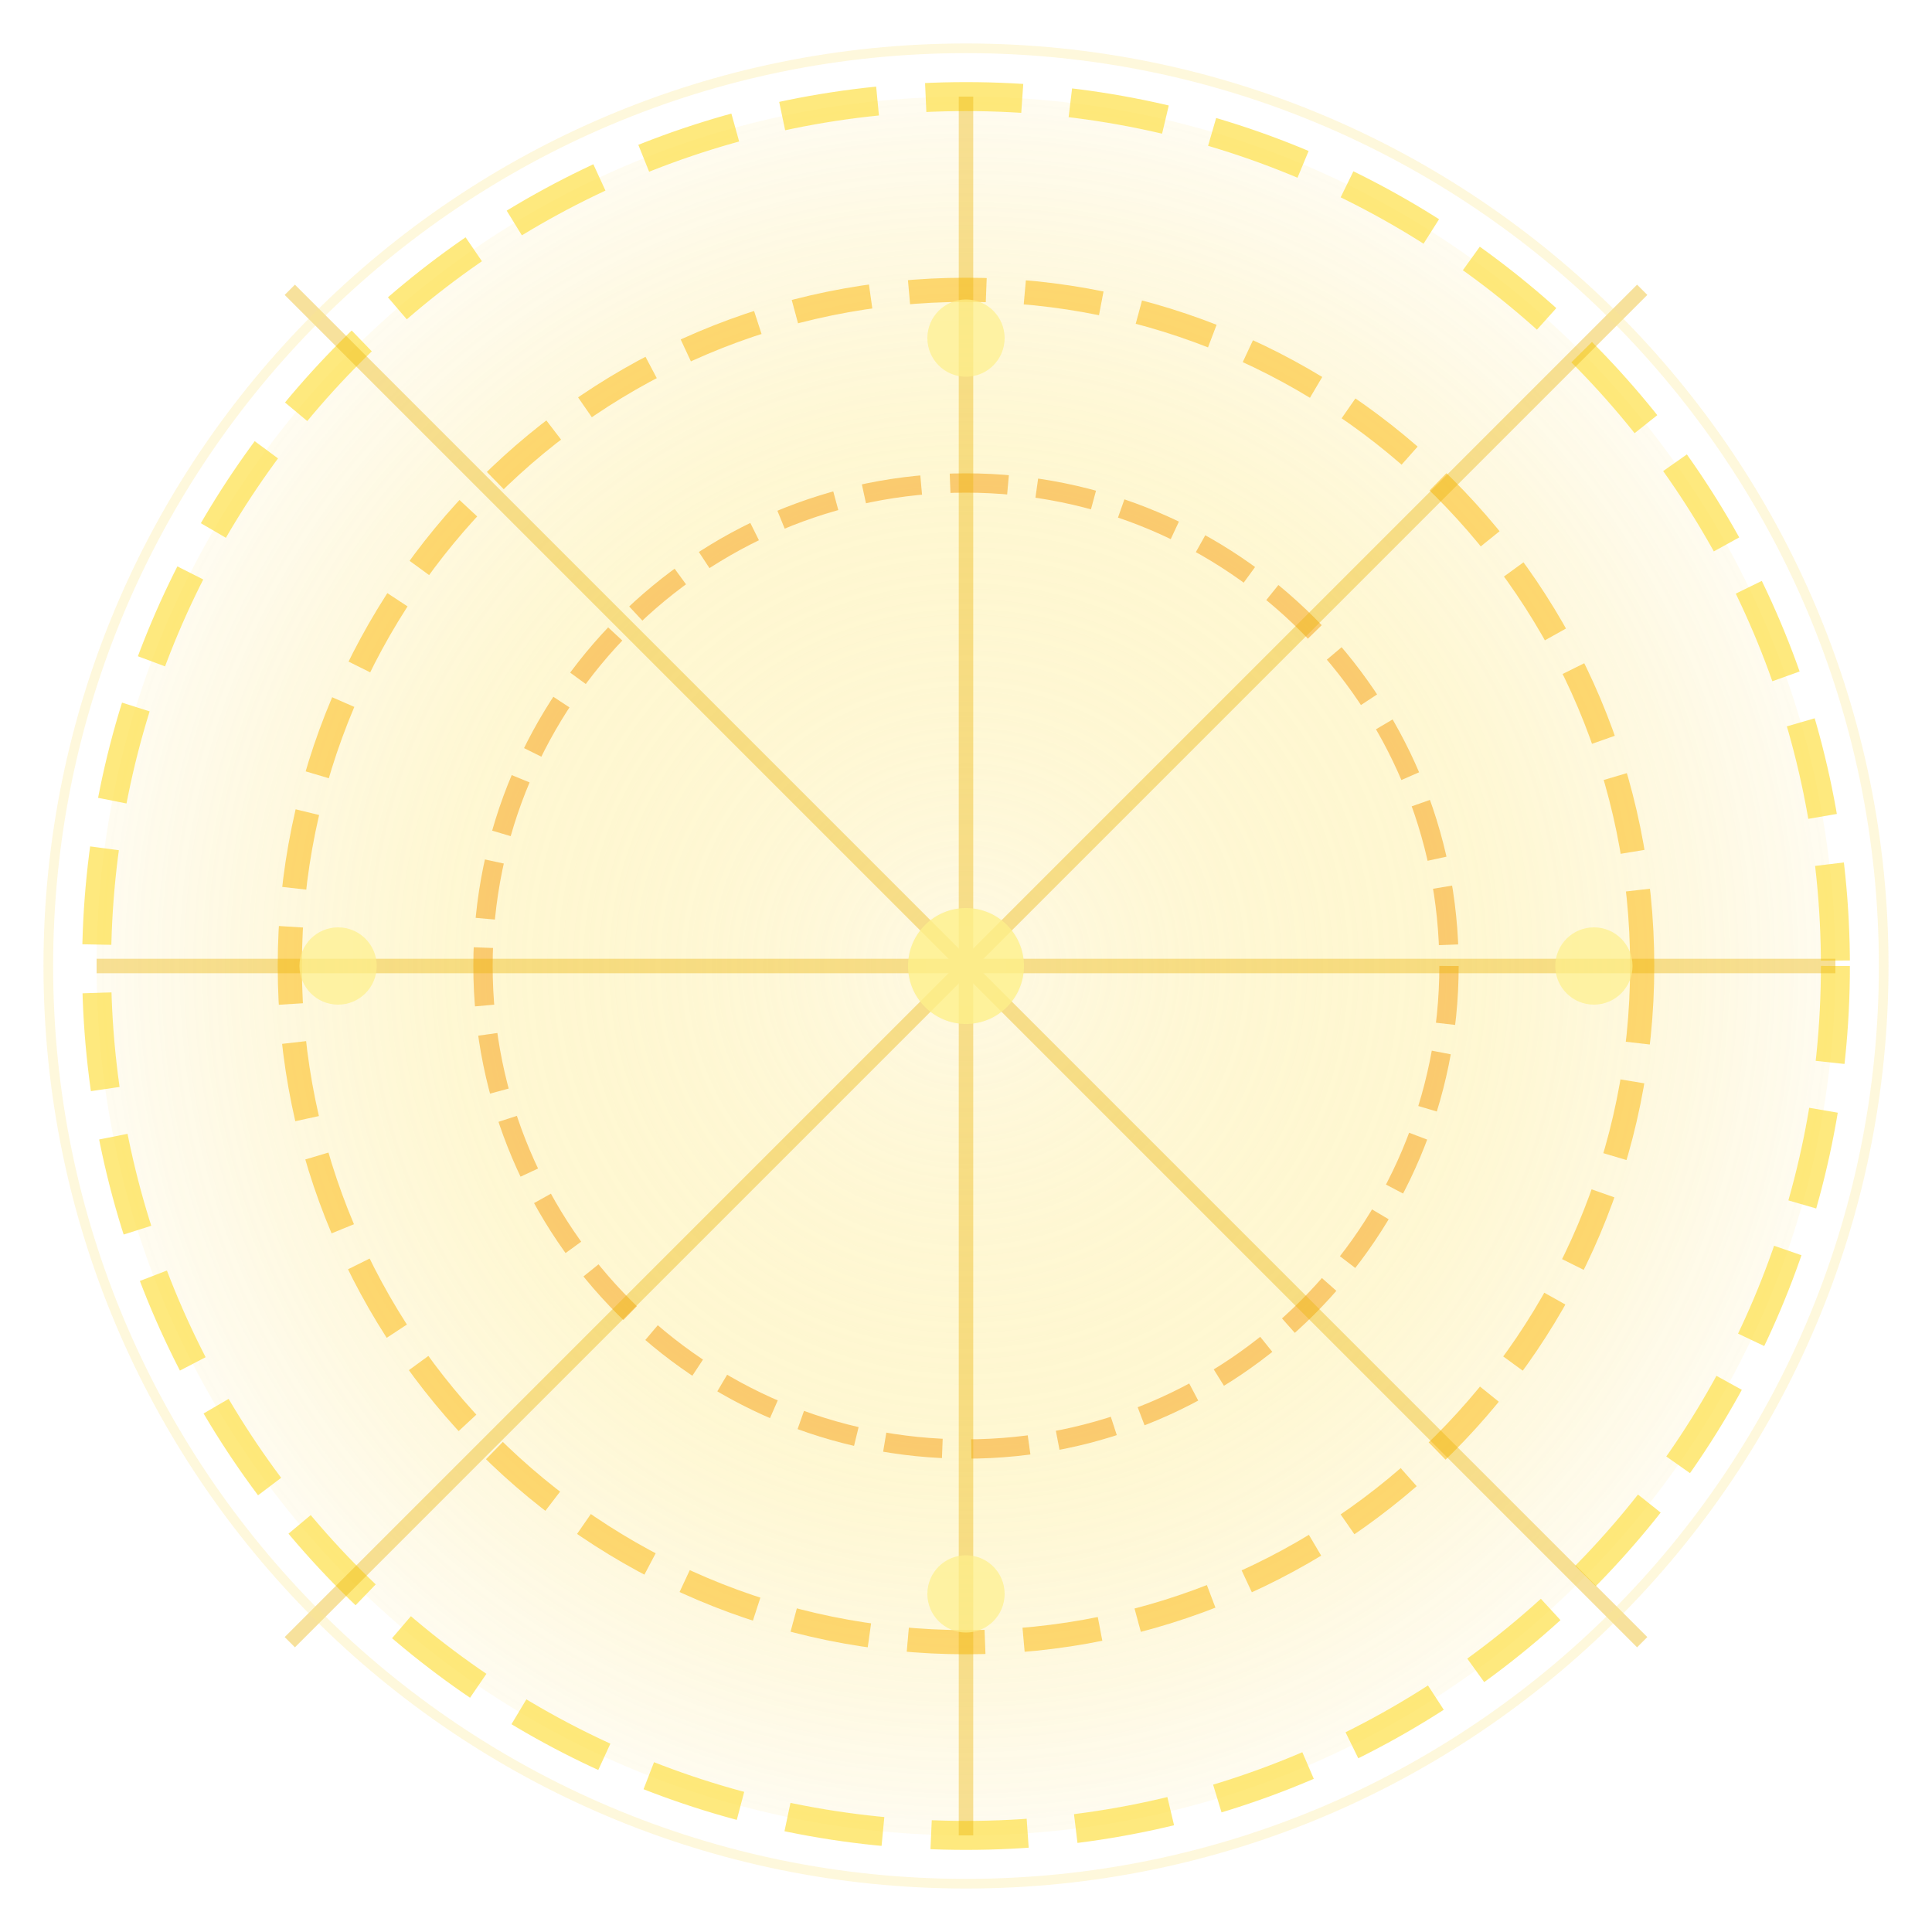
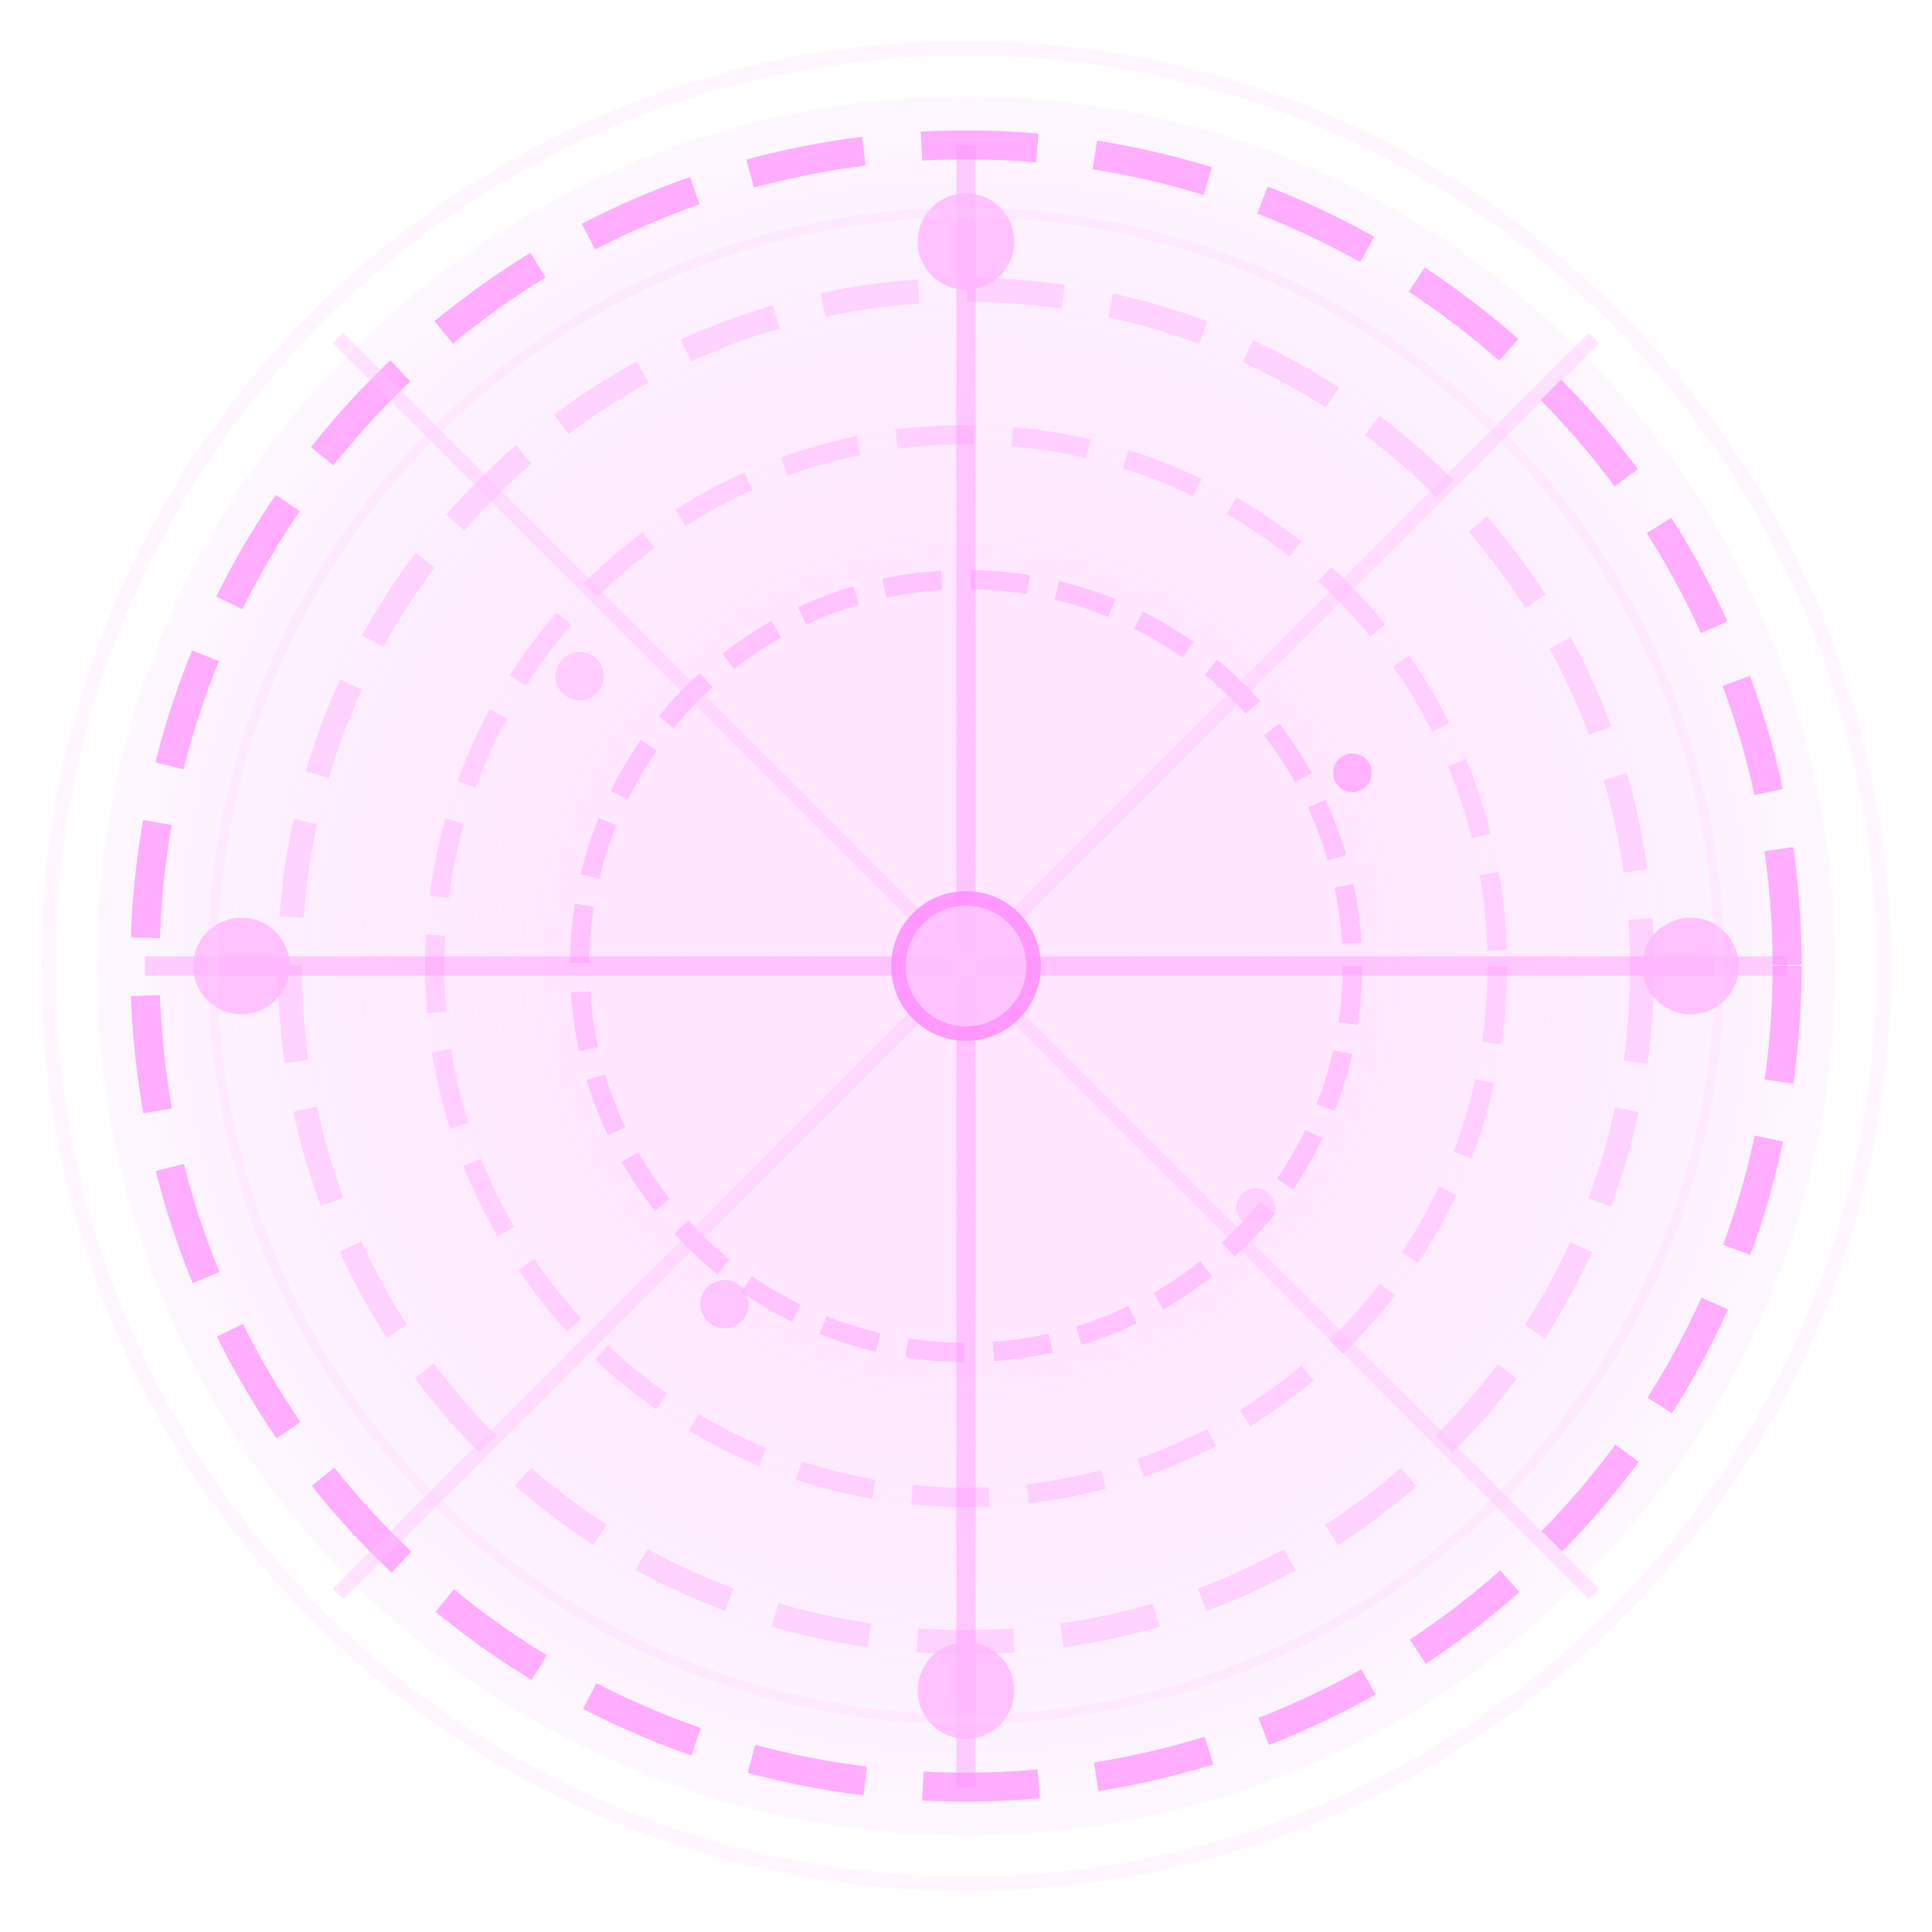
<svg xmlns="http://www.w3.org/2000/svg" viewBox="0 0 200 200">
  <defs>
    <radialGradient id="barrierGlow" cx="50%" cy="50%" r="50%">
-       <stop offset="0%" style="stop-color:#fef3c7;stop-opacity:0.8" />
-       <stop offset="60%" style="stop-color:#fde047;stop-opacity:0.4" />
-       <stop offset="100%" style="stop-color:#facc15;stop-opacity:0.1" />
+       <stop offset="0%" style="stop-color:#ffc0ff;stop-opacity:0.7" />
+       <stop offset="50%" style="stop-color:#ff8fff;stop-opacity:0.4" />
+       <stop offset="100%" style="stop-color:#e066ff;stop-opacity:0.1" />
    </radialGradient>
  </defs>
-   <circle cx="100" cy="100" r="90" fill="url(#barrierGlow)" opacity="0.6" />
-   <circle cx="100" cy="100" r="90" fill="none" stroke="#fde047" stroke-width="3" opacity="0.7" stroke-dasharray="10,5" />
-   <circle cx="100" cy="100" r="70" fill="none" stroke="#fbbf24" stroke-width="2.5" opacity="0.6" stroke-dasharray="8,4" />
-   <circle cx="100" cy="100" r="50" fill="none" stroke="#f59e0b" stroke-width="2" opacity="0.5" stroke-dasharray="6,3" />
+   <circle cx="100" cy="100" r="90" fill="url(#barrierGlow)" opacity="0.5" />
+   <circle cx="100" cy="100" r="85" fill="none" stroke="#ff8fff" stroke-width="3" opacity="0.7" stroke-dasharray="12,6" />
+   <circle cx="100" cy="100" r="70" fill="none" stroke="#ffc0ff" stroke-width="2.5" opacity="0.6" stroke-dasharray="10,5" />
+   <circle cx="100" cy="100" r="55" fill="none" stroke="#ffb6ff" stroke-width="2" opacity="0.5" stroke-dasharray="8,4" />
+   <circle cx="100" cy="100" r="40" fill="none" stroke="#ff8fff" stroke-width="2" opacity="0.4" stroke-dasharray="6,3" />
  <g opacity="0.4">
-     <line x1="100" y1="10" x2="100" y2="190" stroke="#eab308" stroke-width="1.5" />
-     <line x1="10" y1="100" x2="190" y2="100" stroke="#eab308" stroke-width="1.5" />
-     <line x1="30" y1="30" x2="170" y2="170" stroke="#eab308" stroke-width="1.5" />
-     <line x1="170" y1="30" x2="30" y2="170" stroke="#eab308" stroke-width="1.5" />
+     <line x1="100" y1="15" x2="100" y2="185" stroke="#ff8fff" stroke-width="2" />
+     <line x1="15" y1="100" x2="185" y2="100" stroke="#ff8fff" stroke-width="2" />
+     <line x1="35" y1="35" x2="165" y2="165" stroke="#ffc0ff" stroke-width="1.5" />
+     <line x1="165" y1="35" x2="35" y2="165" stroke="#ffc0ff" stroke-width="1.5" />
  </g>
-   <circle cx="100" cy="100" r="6" fill="#fef08a" opacity="0.8" />
-   <circle cx="100" cy="35" r="4" fill="#fef08a" opacity="0.7" />
-   <circle cx="100" cy="165" r="4" fill="#fef08a" opacity="0.7" />
-   <circle cx="35" cy="100" r="4" fill="#fef08a" opacity="0.7" />
-   <circle cx="165" cy="100" r="4" fill="#fef08a" opacity="0.7" />
-   <circle cx="100" cy="100" r="95" fill="none" stroke="#fde68a" stroke-width="1" opacity="0.3" />
+   <circle cx="100" cy="100" r="7" fill="#ffc0ff" opacity="0.9" stroke="#ff8fff" stroke-width="1.5" />
+   <circle cx="100" cy="25" r="5" fill="#ffb6ff" opacity="0.8" />
+   <circle cx="100" cy="175" r="5" fill="#ffb6ff" opacity="0.8" />
+   <circle cx="25" cy="100" r="5" fill="#ffb6ff" opacity="0.8" />
+   <circle cx="175" cy="100" r="5" fill="#ffb6ff" opacity="0.8" />
+   <circle cx="100" cy="100" r="95" fill="none" stroke="#ffe0ff" stroke-width="1.5" opacity="0.3" />
+   <circle cx="100" cy="100" r="78" fill="none" stroke="#ffd0ff" stroke-width="1" opacity="0.25" />
+   <circle cx="60" cy="70" r="2.5" fill="#ffc0ff" opacity="0.7" />
+   <circle cx="140" cy="80" r="2" fill="#ff8fff" opacity="0.6" />
+   <circle cx="75" cy="135" r="2.5" fill="#ffb6ff" opacity="0.7" />
+   <circle cx="130" cy="125" r="2" fill="#ffc0ff" opacity="0.6" />
</svg>
